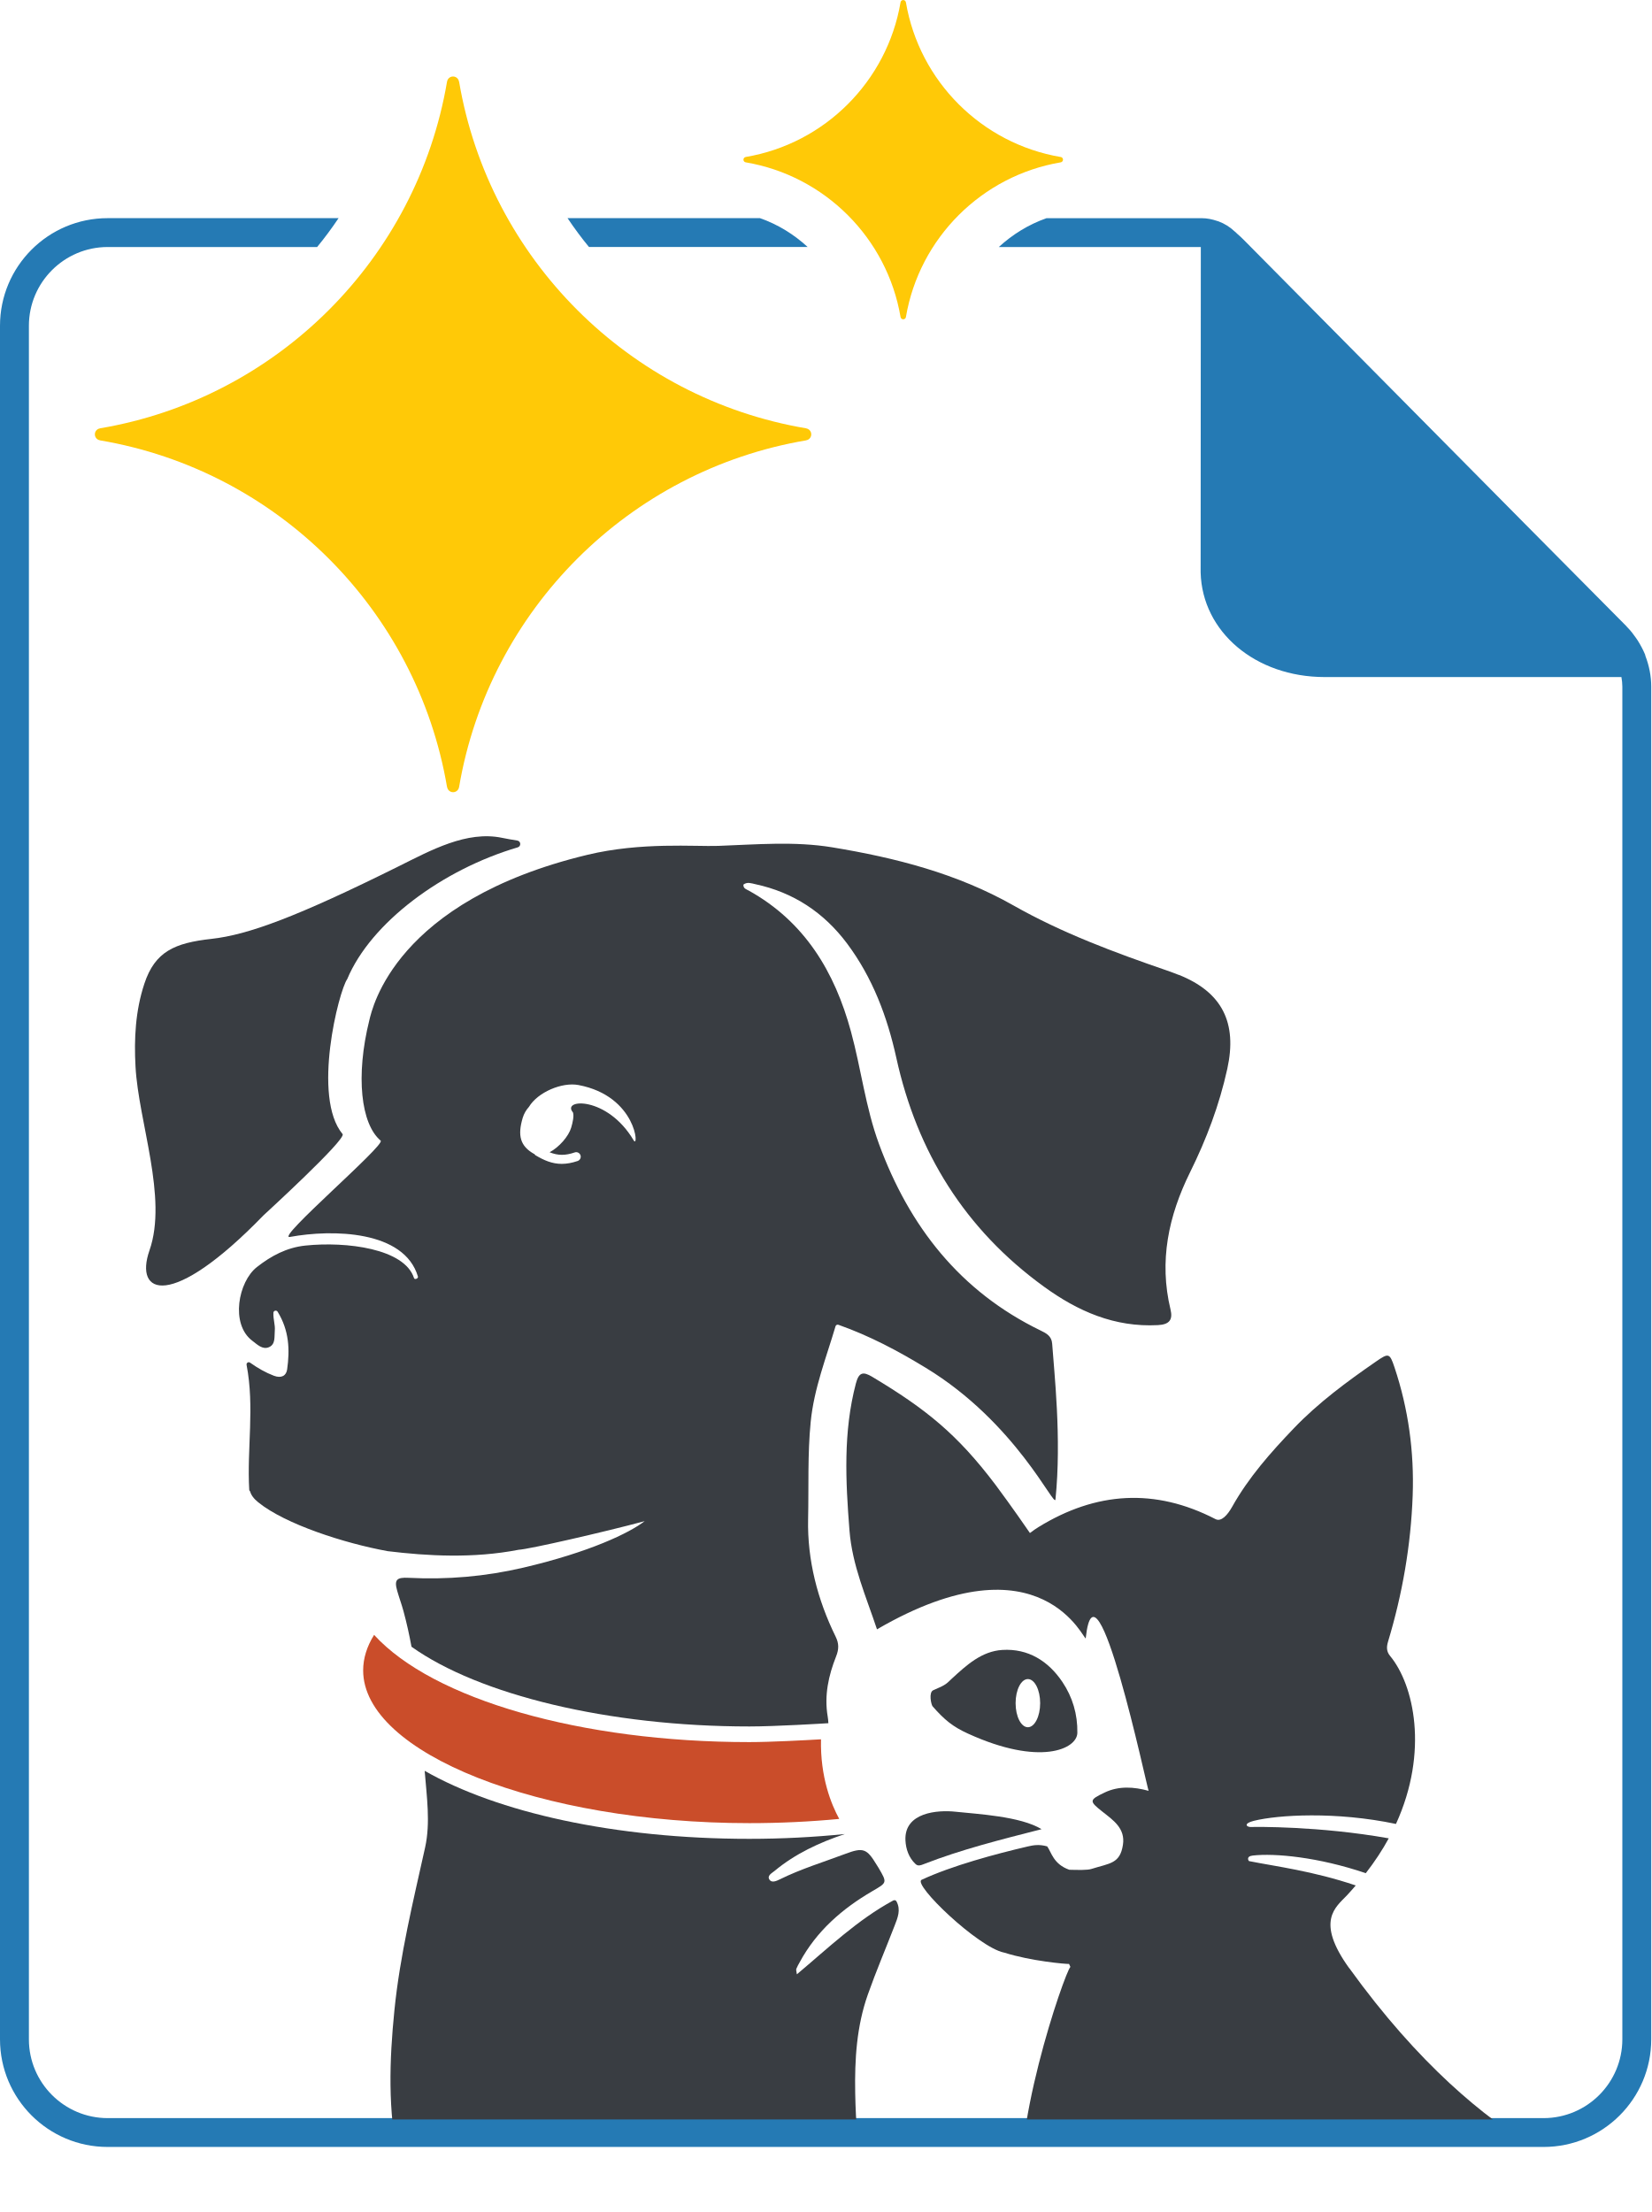
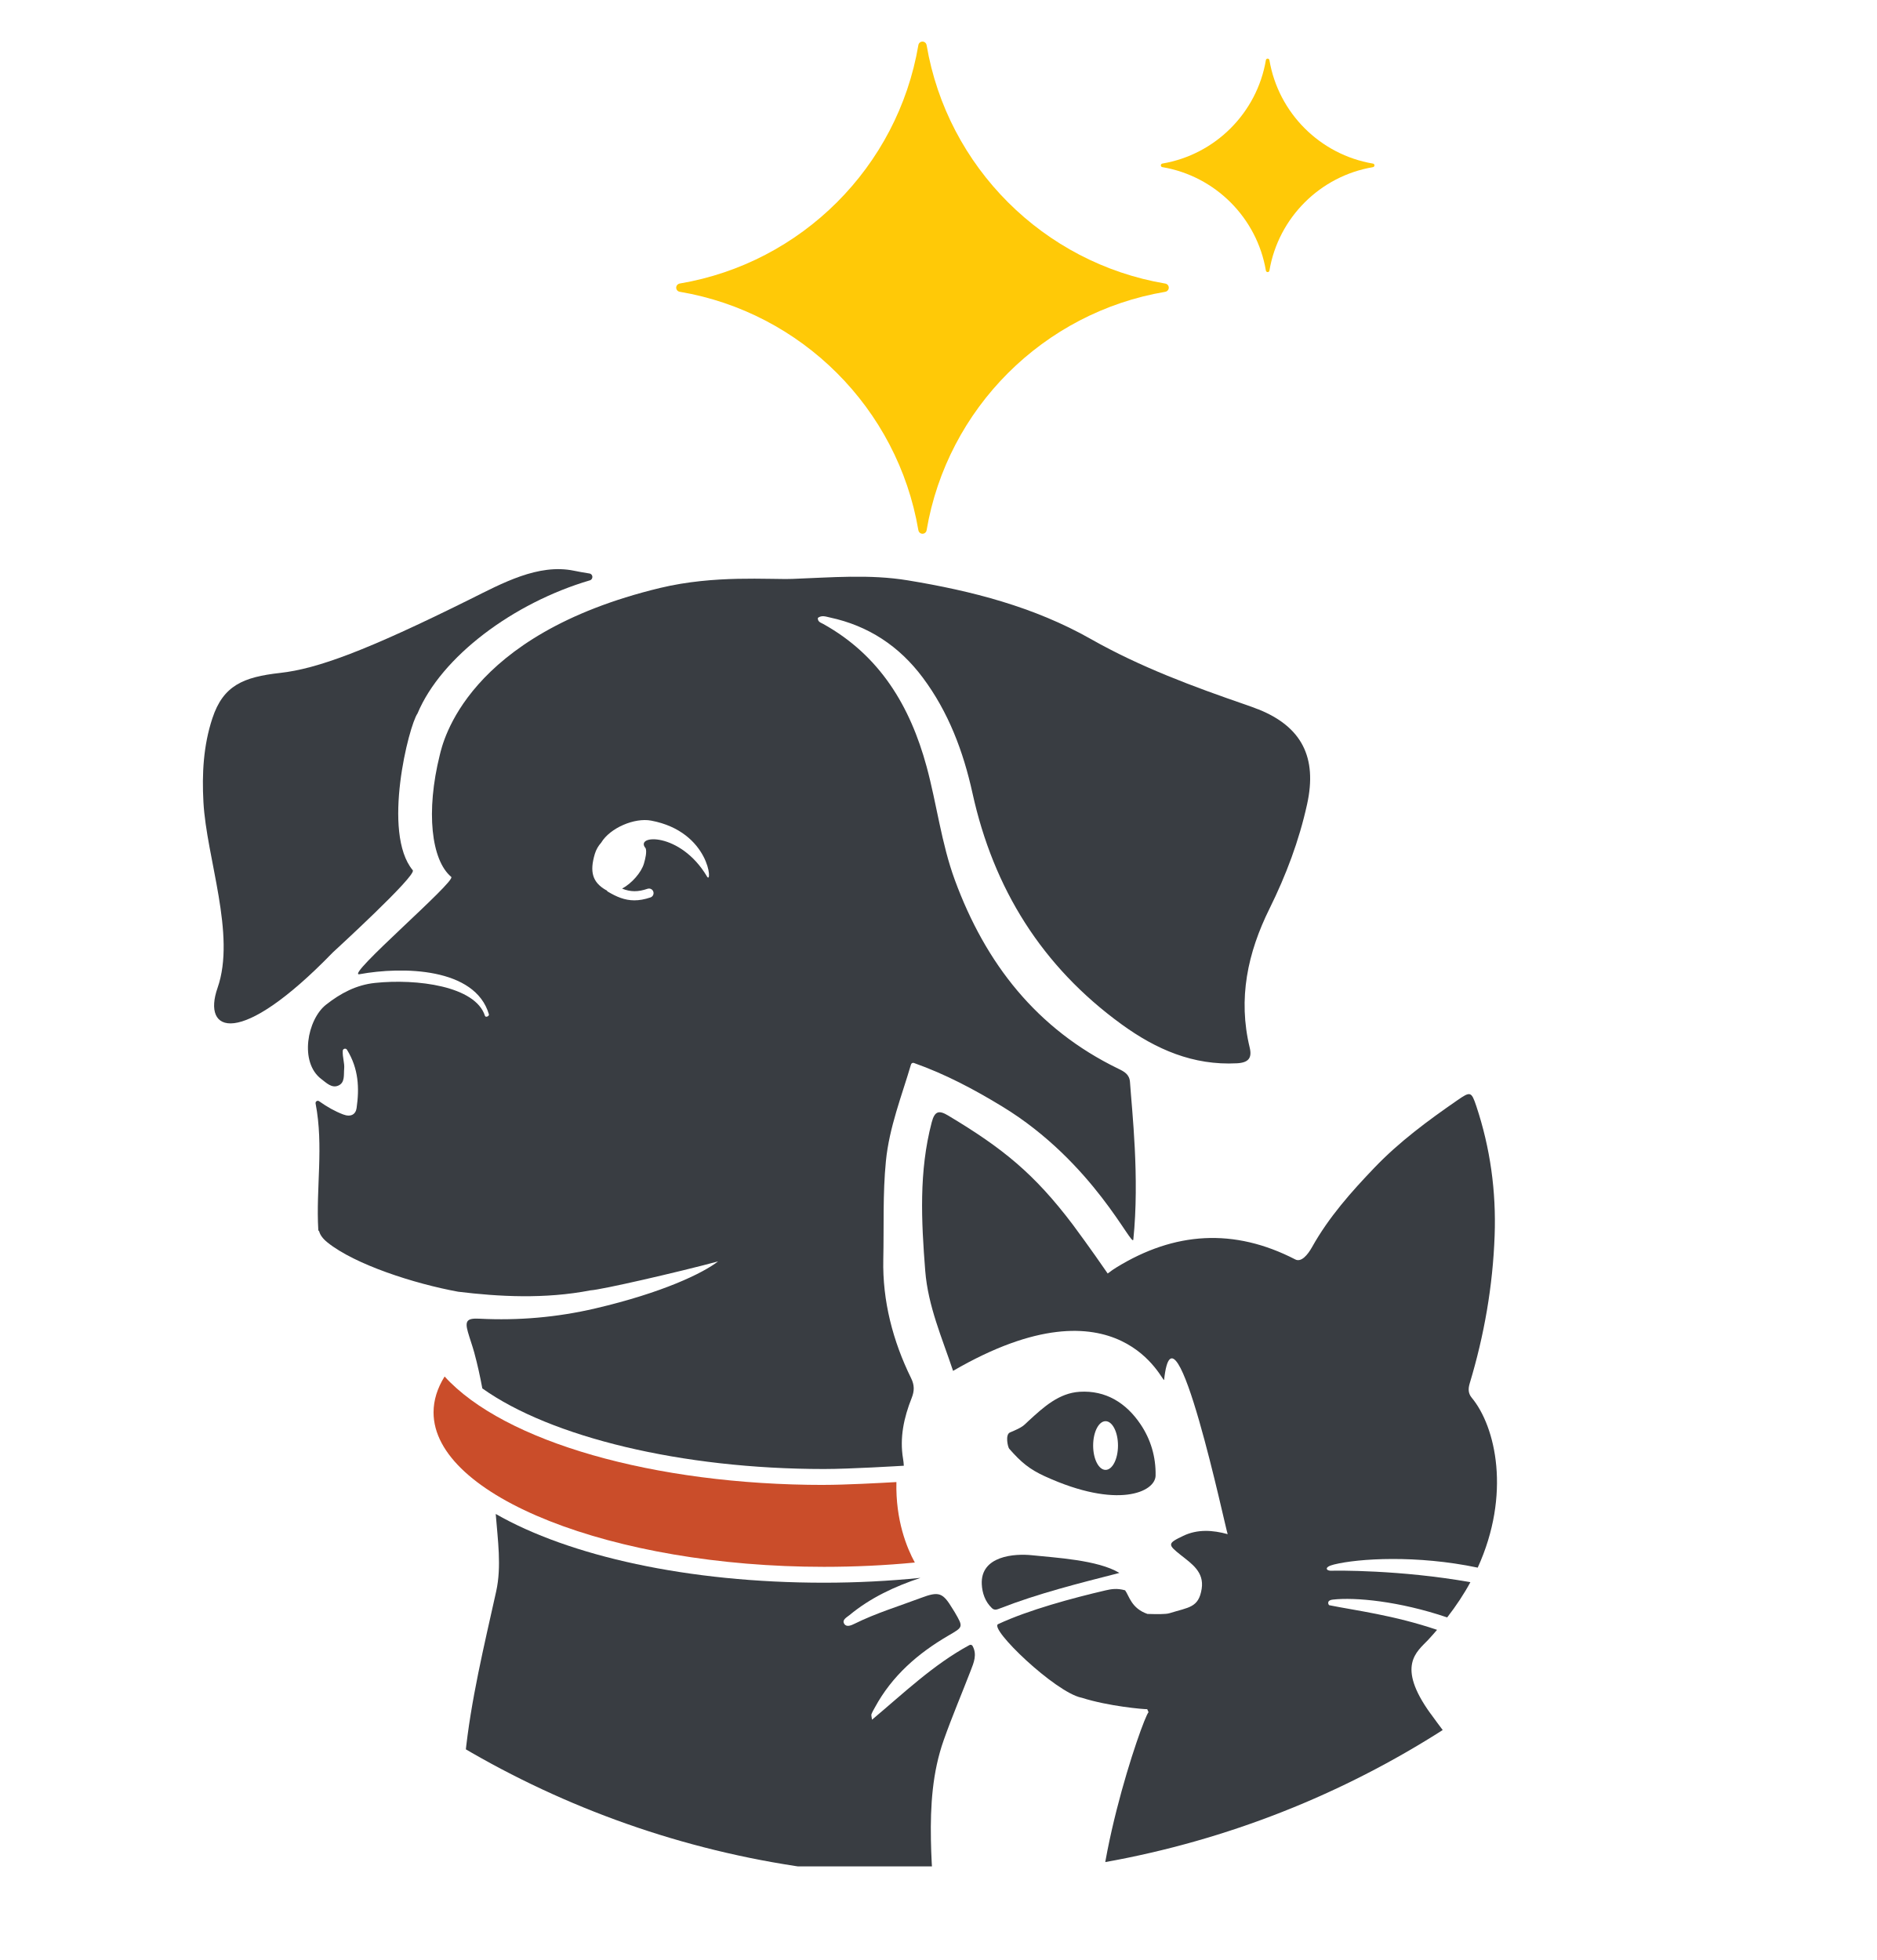
- <svg xmlns="http://www.w3.org/2000/svg" id="Layer_1" data-name="Layer 1" viewBox="0 0 555.39 744.05">
+ <svg xmlns="http://www.w3.org/2000/svg" id="Layer_1" data-name="Layer 1" viewBox="0 0 538 561.83">
  <defs>
    <style>
      .cls-1 {
        fill: none;
      }

      .cls-2 {
-         fill: #257ab4;
+         clip-path: url(#clippath-1);
      }

      .cls-3 {
        fill: #393d42;
      }

      .cls-4 {
        fill: #ca4d2a;
      }

      .cls-5 {
        fill: #ffc907;
      }

      .cls-6 {
        clip-path: url(#clippath);
      }
    </style>
    <clipPath id="clippath">
-       <rect class="cls-1" x="31.63" y="266.38" width="496.15" height="446.53" />
+       <circle class="cls-1" cx="269" cy="269" r="269" />
+     </clipPath>
+     <clipPath id="clippath-1">
+       <rect class="cls-1" x="46.28" y="150.3" width="427.45" height="384.7" />
    </clipPath>
  </defs>
-   <path class="cls-1" d="M113.88,73.37H36.22C16.22,73.37,0,89.59,0,109.59v576.36c0,20,16.22,36.22,36.22,36.22h482.96c20,0,36.22-16.22,36.22-36.22V230.92c0-3.54-.71-6.99-1.94-10.23-.03-.17-.06-.36-.11-.49-.03-.08-.08-.17-.11-.24-.01-.03-.03-.06-.04-.1-.57-1.34-1.36-2.87-2.37-4.46-.2-.31-.41-.6-.62-.9-.77-1.11-1.61-2.22-2.64-3.29l-.25-.25c-.11-.11-.18-.25-.3-.36l-34.62-34.91-94.1-95.05c-.74-.76-1.49-1.42-2.24-2.08l-.39-.39c-.09-.09-.2-.15-.29-.24-.04-.03-.08-.07-.12-.1-1.57-1.48-3.39-2.61-5.37-3.35-.17-.07-.32-.09-.49-.15-1.67-.57-3.41-.93-5.2-.93H113.88ZM445.51,218.01c-17.84-.02-31.58-11.08-31.95-25.45l.05-102.69,92.59,93.35,34.21,34.55c.07.08.13.17.2.24h-95.1Z" />
-   <g>
-     <path class="cls-1" d="M442.48,112.77l-31.24,31.24c-1.54,1.54-.28-2.23-1.82-3.77l-3.96-3.96c-1.54-1.54-1.54-4.05,0-5.59l27.47-27.47c1.54-1.54,4.05-1.54,5.59,0l3.96,3.96c1.54,1.54,1.54,4.05,0,5.59Z" />
-     <path class="cls-1" d="M462.74,134.52l-51.99,51.99c-1.95,1.95-.54-2.65-2.48-4.59l-2.47-2.47c-1.95-1.95-1.95-5.13,0-7.08l47.4-47.4c1.95-1.95,5.13-1.95,7.08,0l2.47,2.47c1.95,1.95,1.95,5.13,0,7.08Z" />
-     <rect class="cls-1" x="401.66" y="173.95" width="94.73" height="13.5" rx="5.53" ry="5.53" transform="translate(3.74 370.43) rotate(-45)" />
-     <rect class="cls-1" x="434.7" y="189.98" width="80.63" height="13.5" rx="5.38" ry="5.38" transform="translate(.02 393.51) rotate(-45)" />
-     <path class="cls-1" d="M526.44,196.87l-25.86,25.86c-1.57,1.57-7.56,4.98-9.14,3.41l-3.82-3.82c-1.57-1.57-4.78-.94-3.21-2.52l32.48-32.48c1.57-1.57,4.15-1.57,5.73,0l3.82,3.82c1.57,1.57,1.57,4.15,0,5.73Z" />
-   </g>
-   <polygon class="cls-2" points="410.17 80.93 410.17 196.15 416.06 209.88 428.31 219.2 445.54 224.27 548.44 224.27 542.56 212.33 410.17 80.93" />
-   <g>
-     <path class="cls-2" d="M190.89,73.37c2.25,3.35,4.65,6.6,7.21,9.71h73.56c-4.61-4.24-10.02-7.6-16.06-9.71h-64.71Z" />
-     <path class="cls-2" d="M553.45,220.68c-.03-.17-.06-.36-.11-.49-.03-.08-.08-.17-.11-.24-.01-.03-.03-.06-.04-.1-.57-1.34-1.36-2.87-2.37-4.46-.2-.31-.41-.6-.62-.9-.77-1.11-1.61-2.22-2.64-3.29l-.25-.25c-.11-.11-.18-.25-.3-.36l-34.62-34.91-94.1-95.05c-.74-.76-1.49-1.42-2.24-2.08l-.39-.39c-.09-.09-.2-.15-.29-.24-.04-.03-.08-.07-.12-.1-1.57-1.48-3.39-2.61-5.37-3.35-.17-.07-.32-.09-.49-.15-1.67-.57-3.41-.93-5.2-.93h-52.19c-6.04,2.12-11.45,5.48-16.06,9.71h67.96l-.06,109.47c.52,20,18.47,35.14,41.65,35.17h99.88c.18,1.05.31,2.11.31,3.19v455.04c0,14.61-11.89,26.5-26.5,26.5H36.22c-14.61,0-26.5-11.89-26.5-26.5V109.59c0-14.61,11.89-26.5,26.5-26.5h70.45c2.56-3.11,4.96-6.36,7.21-9.71H36.22C16.22,73.37,0,89.59,0,109.59v576.36c0,20,16.22,36.22,36.22,36.22h482.96c20,0,36.22-16.22,36.22-36.22V230.92c0-3.54-.71-6.99-1.94-10.23ZM445.51,218.01c-17.84-.02-31.58-11.08-31.95-25.45l.05-102.69,92.59,93.35,34.21,34.55c.07.08.13.17.2.24h-95.1Z" />
-   </g>
-   <path class="cls-4" d="M252.05,585.99c-56.59,0-106.47-14.38-126.22-36.07-2.44,3.92-3.68,7.93-3.68,11.95,0,27.85,59.49,51.38,129.9,51.38,10.22,0,20.37-.48,30.23-1.42-2.64-4.82-6.43-14.03-6.13-26.78-5.43.32-17.08.94-24.1.94Z" />
+   <path class="cls-4" d="M236.18,425.65c-48.76,0-91.73-12.39-108.74-31.08-2.11,3.38-3.17,6.83-3.17,10.29,0,24,51.25,44.27,111.91,44.27,8.81,0,17.55-.41,26.04-1.23-2.27-4.15-5.54-12.09-5.28-23.07-4.68.27-14.72.81-20.76.81Z" />
+   <path class="cls-5" d="M393.52,46.89h0c-15.14-2.56-27.09-14.5-29.66-29.64h0c-.04-.25-.25-.45-.51-.45s-.48.19-.51.45h0c-2.57,15.13-14.52,27.07-29.66,29.63h0c-.25.04-.45.26-.45.52s.19.48.45.51h0c15.14,2.56,27.09,14.5,29.66,29.64h0c.04.25.25.45.51.45s.48-.19.51-.45h0c2.57-15.14,14.52-27.08,29.66-29.63h0c.25-.04.45-.26.45-.52s-.19-.48-.45-.51Z" />
+   <path class="cls-5" d="M333.98,81.28h0c-34.9-5.91-62.45-33.44-68.38-68.33h-.01c-.08-.58-.58-1.03-1.18-1.03s-1.1.45-1.18,1.03h0c-5.93,34.89-33.48,62.42-68.38,68.32h0c-.58.1-1.03.59-1.03,1.19s.45,1.1,1.03,1.18h0c34.9,5.91,62.45,33.44,68.38,68.33h.01c.08.58.58,1.03,1.18,1.03s1.1-.45,1.18-1.03h0c5.93-34.89,33.48-62.42,68.38-68.32h0c.58-.1,1.03-.59,1.03-1.19s-.45-1.1-1.03-1.18Z" />
  <g class="cls-6">
-     <g>
-       <path class="cls-3" d="M115.23,381.47c-10.37-12.44-1.26-48.18,1.57-52.15,7.94-18.99,32-36.84,57.33-44.29,1.21-.36,1.11-2.09-.13-2.29-1.75-.28-3.45-.57-5.13-.92-11.91-2.47-23.95,4.2-34.74,9.56-34.25,17.02-50.67,23.07-63.02,24.43-12.34,1.37-18.97,4.23-22.55,15.07-3.02,9.13-3.49,18.51-2.98,27.89,1.01,18.65,10.89,44.1,4.7,61.82-5.2,14.87,7.16,20.37,38.33-11.77.06-.07,28.04-25.65,26.62-27.35Z" />
-       <path class="cls-3" d="M396.45,327.92c-1.31-.52-2.63-1.01-3.95-1.47-17.72-6.1-35.27-12.61-51.63-21.89-18.96-10.75-39.68-16.04-60.91-19.54-12.72-2.1-25.6-.95-38.39-.49-7.89.28-25.87-1.36-44.02,3.01-64.68,15.57-72.33,51.64-73.31,55.57-4.69,18.82-2.85,34.98,3.8,40.57,1.7,1.43-35.63,33.33-30.53,32.39,14.31-2.64,38.47-2.23,43.06,13.32.19.65-1.1,1.18-1.31.53-3.17-9.93-22.73-12.39-36.55-10.95-6.26.66-11.48,3.45-16.3,7.23-6.26,4.9-9,19.19-1.55,24.79,1.65,1.24,3.45,3.11,5.63,2.15,2.26-.99,1.75-3.58,1.94-5.62.17-1.85-.56-3.71-.47-5.94.03-.74,1.03-.99,1.42-.36,3.88,6.32,4.14,12.79,3.2,19.41-.3,2.12-1.93,3.09-4.48,2.12-2.77-1.06-5.29-2.49-8-4.4-.56-.39-1.29.1-1.16.77,2.74,14.24.09,28.14.89,42.01.01.23.14.39.29.51.33,1.21,1.17,2.43,2.76,3.71,9.09,7.34,28.87,13.74,43.49,16.41,13.41,1.63,28.78,2.51,44.06-.46,3.4-.15,28.84-5.98,42.4-9.63-5.06,3.93-18.44,10.41-40.85,15.65-12.72,2.98-25.57,4.07-38.51,3.41-4.06-.21-4.95.62-3.85,4.44.65,2.28,1.48,4.51,2.1,6.8,1.08,3.96,1.95,7.94,2.69,11.94,22.7,16.19,66.3,26.82,113.67,26.82,8.65,0,25.07-1,26.55-1.1-.04-.77-.11-1.53-.24-2.29-1.19-7.04.28-13.74,2.85-20.21.96-2.43.96-4.32-.18-6.64-6.07-12.34-9.55-25.76-9.25-39.5.24-10.91-.21-21.82.87-32.72,1.12-11.3,5.28-21.72,8.35-32.15.12-.42.57-.64.98-.5,10.55,3.73,20.03,8.78,29.36,14.46,30.46,18.52,43.32,47.4,43.64,44.28,2.11-20.55-.46-42.9-1.11-52.38-.18-2.59-1.98-3.51-3.92-4.45-27.09-13.15-44.15-35.01-54.34-62.76-4.5-12.24-6-25.24-9.41-37.76-5.46-20.1-15.55-36.97-34.38-47.44-.82-.45-1.88-.68-1.8-2.02,1.32-1,2.69-.42,4-.14,12.81,2.74,23.06,9.53,30.86,19.95,8.58,11.48,13.52,24.61,16.57,38.46,7,31.83,23.12,57.7,49.61,76.94,11.46,8.33,23.81,13.74,38.37,12.97,3.85-.2,5.09-1.77,4.25-5.25-3.93-16.28-.69-31.48,6.59-46.2,5.49-11.09,9.84-22.61,12.51-34.78,3.4-15.49-1.72-25.78-16.33-31.6ZM213.12,383.56c-8.86-14.99-24.37-13.98-20.41-9.39.42,1.17-.07,3.37-.58,5.1-.87,2.96-4.05,6.6-7.27,8.32,2.88,1.15,5.32,1.12,8.46.05.8-.27,1.65.16,1.93.95.27.8-.16,1.65-.95,1.93-1.97.67-3.72.97-5.35.97-3.21,0-5.95-1.16-8.91-2.94-.14-.09-.17-.25-.27-.37-.05-.03-.12-.02-.17-.05-4.63-2.64-5.56-6.14-3.79-12.1.43-1.43,1.16-2.67,2.1-3.71,2.97-4.94,11.12-8.39,16.65-7.35,19.66,3.7,20.42,21.72,18.57,18.6Z" />
-       <path class="cls-3" d="M300.47,639.25c-12.04,6.51-21.82,15.94-32.44,24.85-.12-1.03-.32-1.49-.19-1.83.3-.78.74-1.5,1.14-2.24,5.67-10.49,14.3-17.99,24.43-23.9,4.98-2.9,5.05-2.78,2.12-7.8-.21-.36-.45-.71-.67-1.07-3.3-5.46-4.5-5.95-10.57-3.66-7.37,2.77-14.93,5.06-22.02,8.57-1.14.56-2.72,1.26-3.47.08-.87-1.37.82-2.17,1.73-2.93,6.99-5.81,15.11-9.56,23.62-12.4-10.46,1.05-21.23,1.61-32.1,1.61-45.36,0-84.82-8.92-109.21-22.88.68,8.61,1.99,17.45.15,25.77-4.03,18.18-8.46,36.24-10.33,54.8-1.7,16.86-2.25,33.85,1.38,50.42.57,2.6,1.23,5.16,1.92,7.7l.63,8.46,155.48-.53-1.86-7.94c-1.5-9.98-2.38-20.06-2.56-30.3-.2-11.33.47-22.44,4.26-33.15,2.75-7.79,6-15.4,8.98-23.1,1.03-2.67,2.21-5.37.62-8.25-.19-.35-.66-.47-1.02-.27Z" />
-     </g>
-     <g>
-       <path class="cls-3" d="M325.63,583.15c24.11,11.01,36.64,5.21,36.74-.27.11-6.23-1.62-12.05-5.03-17.12-4.74-7.04-11.52-11.31-20.21-10.77-6.94.43-12.01,5.09-16.91,9.59-1.86,1.71-1.79,2.07-6.29,3.95-1.66.69-.71,4.89-.26,5.41,3.97,4.53,6.74,6.84,11.95,9.21ZM345.73,564.79c2.28,0,4.13,3.63,4.13,8.1s-1.85,8.1-4.13,8.1-4.13-3.63-4.13-8.1,1.85-8.1,4.13-8.1Z" />
-       <path class="cls-3" d="M350.33,615.28c-7.08-4.34-21.54-5.08-29.03-5.88-5.79-.62-17.21.15-16.75,9.65.14,2.86,1.1,5.8,3.39,7.95.86.81,1.76.43,2.73.05,12.67-4.94,25.83-8.23,39.66-11.77Z" />
-       <path class="cls-3" d="M453.81,662.04c-11.47-15.91-4.51-20.53-.77-24.49,1.05-1.11,2-2.22,2.97-3.34-14.47-4.89-27-6.41-35.87-8.19-.17-.03-1.17-1.6,1.23-1.87,7.37-.84,21.97.49,38.02,5.93,3.02-3.9,5.61-7.82,7.72-11.72-23.4-4.17-45.21-3.87-46.21-3.81-1.65.1-2.82-1.18.83-2.08,8.16-2.02,27.57-3.21,47.81,1.05,11.11-24.35,6.03-46.87-2-56.54-1.18-1.42-1.22-2.94-.68-4.74,4.84-16.04,7.69-32.43,8.3-49.17.53-14.72-1.44-29.14-6.11-43.12-1.63-4.88-1.98-4.91-6.3-1.92-9.74,6.74-19.28,13.77-27.5,22.34-7.79,8.13-15.27,16.56-20.83,26.5-1.48,2.64-3.61,5.13-5.57,4.12-20.4-10.54-40.2-9.24-59.58,2.69-.57.35-1.74,1.12-2.85,1.98-5.73-8.34-10.79-15.18-11.57-16.21-12.86-17.02-23.35-25.48-41.49-36.34-3.06-1.83-4.48-1.55-5.48,2.25-4.3,16.34-3.46,32.8-2.16,49.38.92,11.83,5.64,22.41,9.26,33.32,55.73-32.4,70.01,4.77,70.21,2.97,3.38-31.28,20.6,50.31,21.15,51.35-4.96-1.36-10.01-1.71-14.79.57-5.29,2.52-5.22,2.9-.77,6.42,3.62,2.87,7.79,5.6,6.92,11.19-.99,6.36-4.34,6.13-10.65,8.11-1.32.41-4.32.34-7.39.26-5.37-1.88-6.03-5.94-7.43-7.86-2.72-.77-4.66-.41-6.52.02-10.89,2.54-25.58,6.49-35.72,11.22-3.15,1.47,18.96,22.64,27.66,24.47.06.01.12.02.17.03,8.86,2.83,20.78,3.87,21.76,3.8q.22.5.45,1c-1.88,1.78-21.3,57.7-15.6,82.42l192.43-2.58,5.99-7.79s-42.05-6.47-89.02-71.64Z" />
+     <g class="cls-2">
+       <g>
+         <path class="cls-3" d="M118.31,249.45c-8.93-10.72-1.09-41.51,1.36-44.93,6.84-16.36,27.57-31.74,49.39-38.16,1.04-.31.96-1.8-.11-1.97-1.51-.24-2.97-.49-4.42-.79-10.26-2.13-20.63,3.62-29.93,8.24-29.51,14.66-43.66,19.87-54.29,21.05-10.63,1.18-16.34,3.64-19.43,12.99-2.6,7.86-3.01,15.94-2.57,24.03.87,16.06,9.39,37.99,4.05,53.26-4.48,12.81,6.17,17.55,33.02-10.14.05-.06,24.16-22.1,22.93-23.57Z" />
+         <path class="cls-3" d="M360.59,203.31c-1.13-.45-2.26-.87-3.41-1.26-15.26-5.26-30.39-10.87-44.48-18.86-16.34-9.26-34.18-13.82-52.48-16.83-10.95-1.81-22.06-.82-33.07-.42-6.8.24-22.29-1.17-37.93,2.59-55.72,13.42-62.32,44.49-63.16,47.88-4.04,16.21-2.45,30.14,3.28,34.95,1.47,1.23-30.7,28.72-26.3,27.9,12.33-2.27,33.15-1.92,37.09,11.47.17.56-.95,1.02-1.13.45-2.73-8.55-19.58-10.68-31.49-9.43-5.39.56-9.89,2.97-14.04,6.23-5.39,4.22-7.76,16.53-1.34,21.35,1.42,1.07,2.97,2.68,4.85,1.85,1.95-.85,1.51-3.09,1.67-4.84.15-1.6-.49-3.19-.41-5.12.03-.64.89-.85,1.22-.31,3.35,5.44,3.57,11.02,2.75,16.72-.26,1.83-1.67,2.66-3.86,1.82-2.38-.91-4.56-2.14-6.89-3.79-.48-.34-1.11.09-1,.66,2.36,12.27.08,24.24.77,36.19.01.2.12.34.25.44.28,1.04,1.01,2.09,2.38,3.19,7.83,6.32,24.87,11.83,37.47,14.13,11.56,1.41,24.79,2.16,37.96-.4,2.93-.13,24.85-5.15,36.53-8.29-4.36,3.38-15.89,8.97-35.2,13.48-10.96,2.56-22.03,3.51-33.18,2.94-3.5-.18-4.26.53-3.32,3.83.56,1.97,1.27,3.89,1.81,5.86.93,3.41,1.68,6.84,2.32,10.29,19.56,13.95,57.12,23.11,97.93,23.11,7.45,0,21.6-.87,22.88-.94-.03-.66-.1-1.32-.21-1.97-1.03-6.07.24-11.84,2.45-17.41.83-2.09.83-3.72-.15-5.72-5.23-10.63-8.23-22.19-7.97-34.03.21-9.4-.18-18.8.75-28.19.96-9.73,4.55-18.71,7.19-27.7.11-.36.49-.56.84-.43,9.09,3.22,17.25,7.57,25.29,12.46,26.24,15.96,37.32,40.84,37.6,38.14,1.82-17.71-.4-36.96-.96-45.13-.15-2.24-1.7-3.03-3.38-3.84-23.34-11.33-38.03-30.16-46.82-54.07-3.87-10.54-5.17-21.75-8.1-32.53-4.71-17.32-13.4-31.85-29.62-40.87-.7-.39-1.62-.58-1.55-1.74,1.13-.86,2.32-.36,3.45-.12,11.04,2.36,19.87,8.21,26.59,17.19,7.4,9.89,11.65,21.2,14.28,33.14,6.03,27.42,19.92,49.71,42.74,66.29,9.87,7.17,20.51,11.83,33.06,11.17,3.32-.17,4.39-1.52,3.66-4.52-3.39-14.03-.6-27.12,5.68-39.8,4.73-9.56,8.48-19.48,10.78-29.96,2.93-13.35-1.48-22.21-14.07-27.22ZM202.65,251.25c-7.64-12.91-21-12.04-17.58-8.09.36,1-.06,2.9-.5,4.39-.75,2.55-3.49,5.68-6.26,7.17,2.48.99,4.58.97,7.29.05.69-.23,1.43.13,1.66.82.23.69-.13,1.43-.82,1.66-1.7.57-3.21.83-4.61.83-2.77,0-5.12-1-7.68-2.54-.12-.07-.15-.22-.24-.32-.05-.02-.1-.02-.15-.04-3.99-2.27-4.79-5.29-3.26-10.42.37-1.23,1-2.3,1.81-3.2,2.56-4.26,9.58-7.23,14.34-6.33,16.94,3.19,17.59,18.71,16,16.02Z" />
+         <path class="cls-3" d="M277.9,471.54c-10.37,5.61-18.8,13.74-27.95,21.41-.11-.89-.27-1.28-.16-1.58.25-.67.64-1.3.98-1.93,4.89-9.04,12.32-15.5,21.05-20.59,4.29-2.5,4.35-2.39,1.83-6.72-.18-.31-.39-.61-.58-.93-2.84-4.7-3.88-5.12-9.11-3.16-6.35,2.39-12.87,4.36-18.97,7.38-.98.49-2.34,1.09-2.99.07-.75-1.18.7-1.87,1.49-2.52,6.02-5,13.02-8.23,20.35-10.68-9.01.91-18.29,1.39-27.66,1.39-39.08,0-73.08-7.68-94.09-19.71.58,7.41,1.71,15.04.13,22.2-3.47,15.66-7.28,31.22-8.9,47.22-1.47,14.53-1.94,29.16,1.19,43.44.49,2.24,1.06,4.44,1.65,6.63l.54,7.29,133.95-.45-1.61-6.84c-1.29-8.6-2.05-17.29-2.21-26.1-.17-9.76.41-19.33,3.67-28.56,2.37-6.71,5.17-13.27,7.73-19.91.89-2.3,1.9-4.62.53-7.1-.17-.3-.57-.4-.88-.24Z" />
+       </g>
+       <g>
+         <path class="cls-3" d="M299.57,423.21c20.77,9.49,31.57,4.49,31.66-.23.1-5.37-1.39-10.39-4.34-14.75-4.09-6.07-9.93-9.74-17.41-9.28-5.98.37-10.34,4.39-14.57,8.26-1.6,1.47-1.54,1.78-5.42,3.4-1.43.6-.61,4.22-.22,4.66,3.42,3.9,5.81,5.89,10.29,7.94ZM316.89,407.38c1.96,0,3.56,3.12,3.56,6.98s-1.59,6.98-3.56,6.98-3.56-3.12-3.56-6.98,1.59-6.98,3.56-6.98Z" />
+         <path class="cls-3" d="M320.85,450.88c-6.1-3.74-18.56-4.38-25.01-5.07-4.99-.54-14.83.13-14.43,8.32.12,2.47.95,5,2.92,6.85.74.7,1.51.37,2.35.04,10.91-4.25,22.25-7.09,34.17-10.14Z" />
+         <path class="cls-3" d="M410.01,491.17c-9.88-13.71-3.89-17.69-.66-21.1.9-.96,1.73-1.92,2.56-2.88-12.46-4.21-23.26-5.52-30.91-7.06-.15-.03-1-1.38,1.06-1.61,6.35-.72,18.93.43,32.75,5.11,2.6-3.36,4.84-6.74,6.65-10.1-20.16-3.59-38.95-3.34-39.81-3.28-1.42.09-2.43-1.02.72-1.79,7.03-1.74,23.75-2.77,41.19.9,9.57-20.98,5.2-40.38-1.72-48.71-1.01-1.22-1.05-2.53-.58-4.09,4.17-13.82,6.63-27.94,7.15-42.37.46-12.68-1.24-25.11-5.26-37.15-1.41-4.21-1.7-4.23-5.43-1.65-8.39,5.8-16.61,11.87-23.69,19.25-6.71,7-13.16,14.26-17.95,22.83-1.27,2.28-3.11,4.42-4.8,3.55-17.58-9.08-34.64-7.96-51.33,2.32-.49.3-1.5.96-2.45,1.71-4.94-7.19-9.3-13.07-9.97-13.97-11.08-14.66-20.12-21.95-35.75-31.31-2.63-1.58-3.86-1.33-4.72,1.94-3.7,14.08-2.98,28.26-1.86,42.55.8,10.19,4.86,19.3,7.98,28.7,48.02-27.91,60.32,4.11,60.49,2.56,2.91-26.95,17.74,43.34,18.22,44.24-4.28-1.17-8.62-1.48-12.74.49-4.56,2.17-4.5,2.49-.67,5.53,3.12,2.47,6.71,4.83,5.96,9.64-.85,5.48-3.74,5.28-9.18,6.99-1.13.36-3.72.29-6.37.22-4.63-1.62-5.2-5.12-6.4-6.77-2.34-.66-4.01-.35-5.62.02-9.38,2.19-22.04,5.59-30.77,9.67-2.71,1.27,16.34,19.5,23.83,21.08.05.01.1.02.15.03,7.63,2.44,17.9,3.33,18.75,3.27q.19.43.38.87c-1.62,1.53-18.35,49.71-13.44,71.01l165.79-2.22,5.16-6.71s-36.22-5.57-76.7-61.72Z" />
+       </g>
    </g>
  </g>
-   <path class="cls-5" d="M356.77,52.81h0c-26.57-4.5-47.55-25.46-52.06-52.02h-.01c-.06-.44-.44-.78-.9-.78s-.84.34-.9.78h0c-4.52,26.56-25.49,47.52-52.06,52.01h0c-.44.07-.78.45-.78.91s.34.84.78.9h0c26.57,4.5,47.55,25.46,52.06,52.02h.01c.06.44.44.78.9.78s.84-.34.9-.78h0c4.52-26.57,25.49-47.52,52.06-52.02h0c.44-.07.78-.45.78-.91s-.34-.84-.78-.9Z" />
-   <path class="cls-5" d="M271.12,144.09v-.02c-59.57-10.07-106.58-57.05-116.7-116.59h-.03c-.14-.99-.98-1.75-2.01-1.75s-1.87.76-2.01,1.75h-.01c-10.12,59.55-57.13,106.52-116.7,116.59v.02c-.99.14-1.75.98-1.75,2.01s.76,1.87,1.75,2.01v.02c59.57,10.07,106.58,57.05,116.7,116.59h.03c.14.99.98,1.75,2.01,1.75s1.87-.76,2.01-1.75h.01c10.12-59.55,57.13-106.52,116.7-116.59v-.02c.99-.14,1.75-.98,1.75-2.01s-.76-1.87-1.75-2.01Z" />
</svg>
